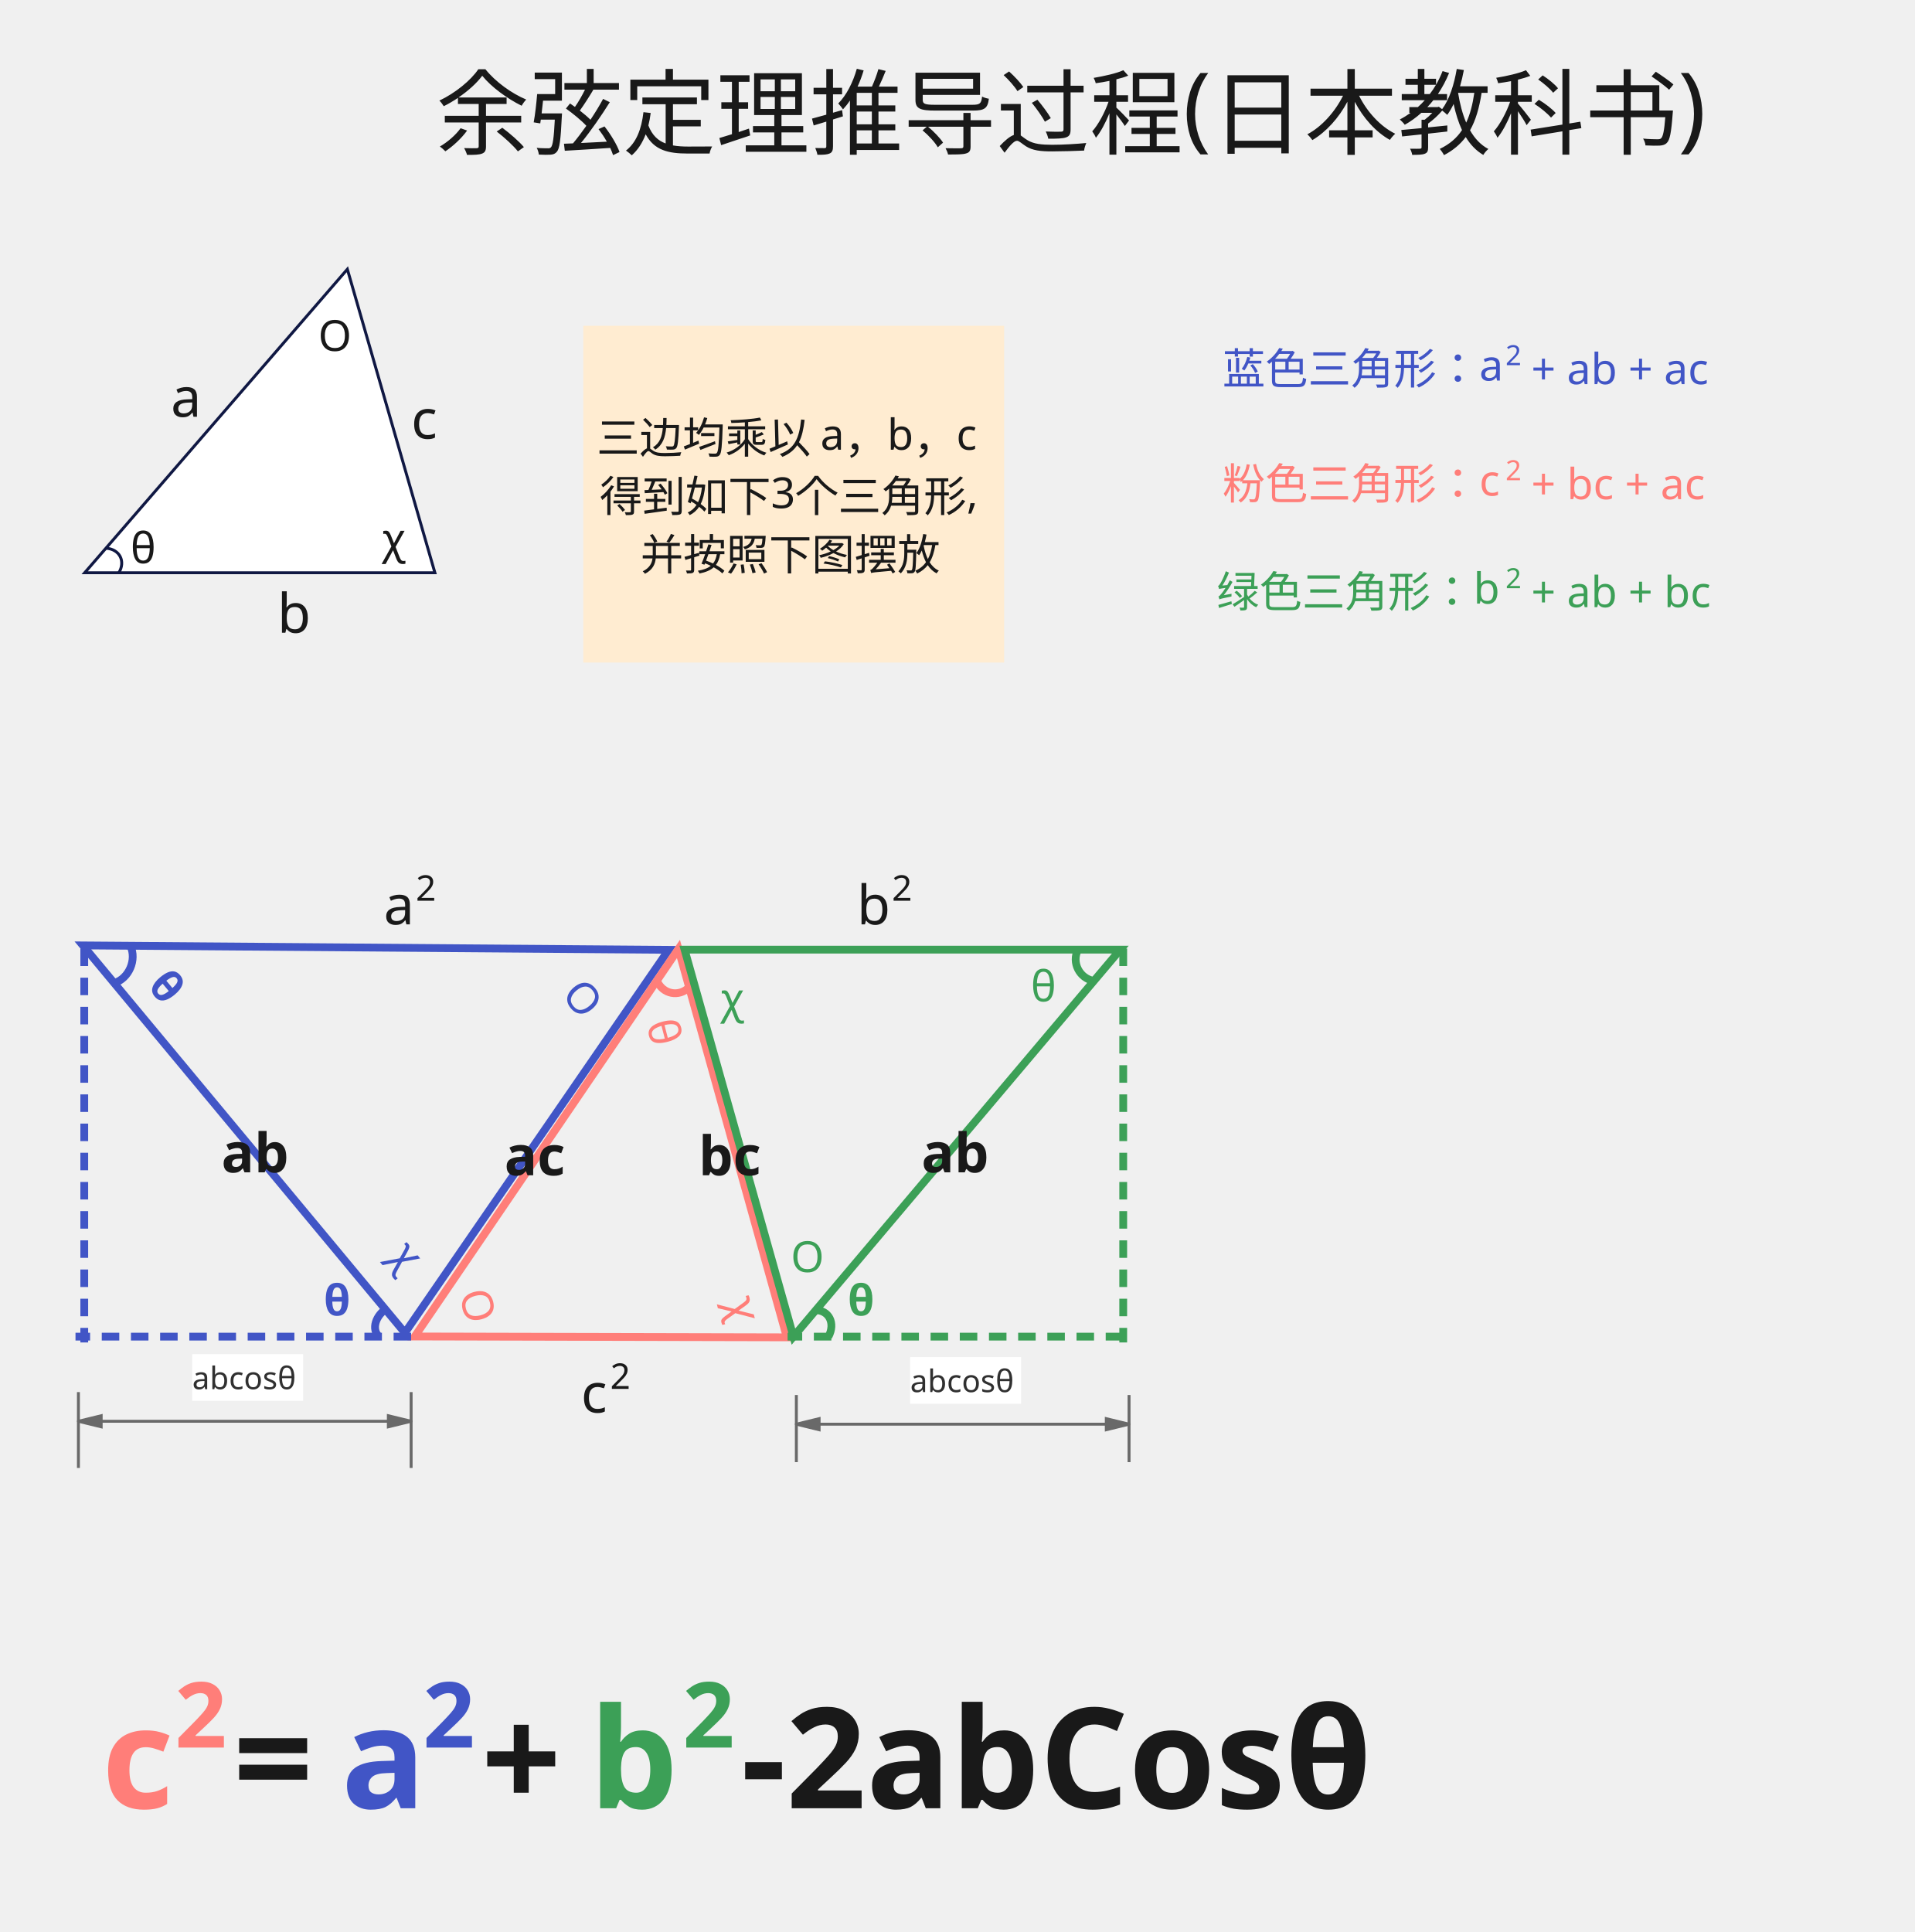
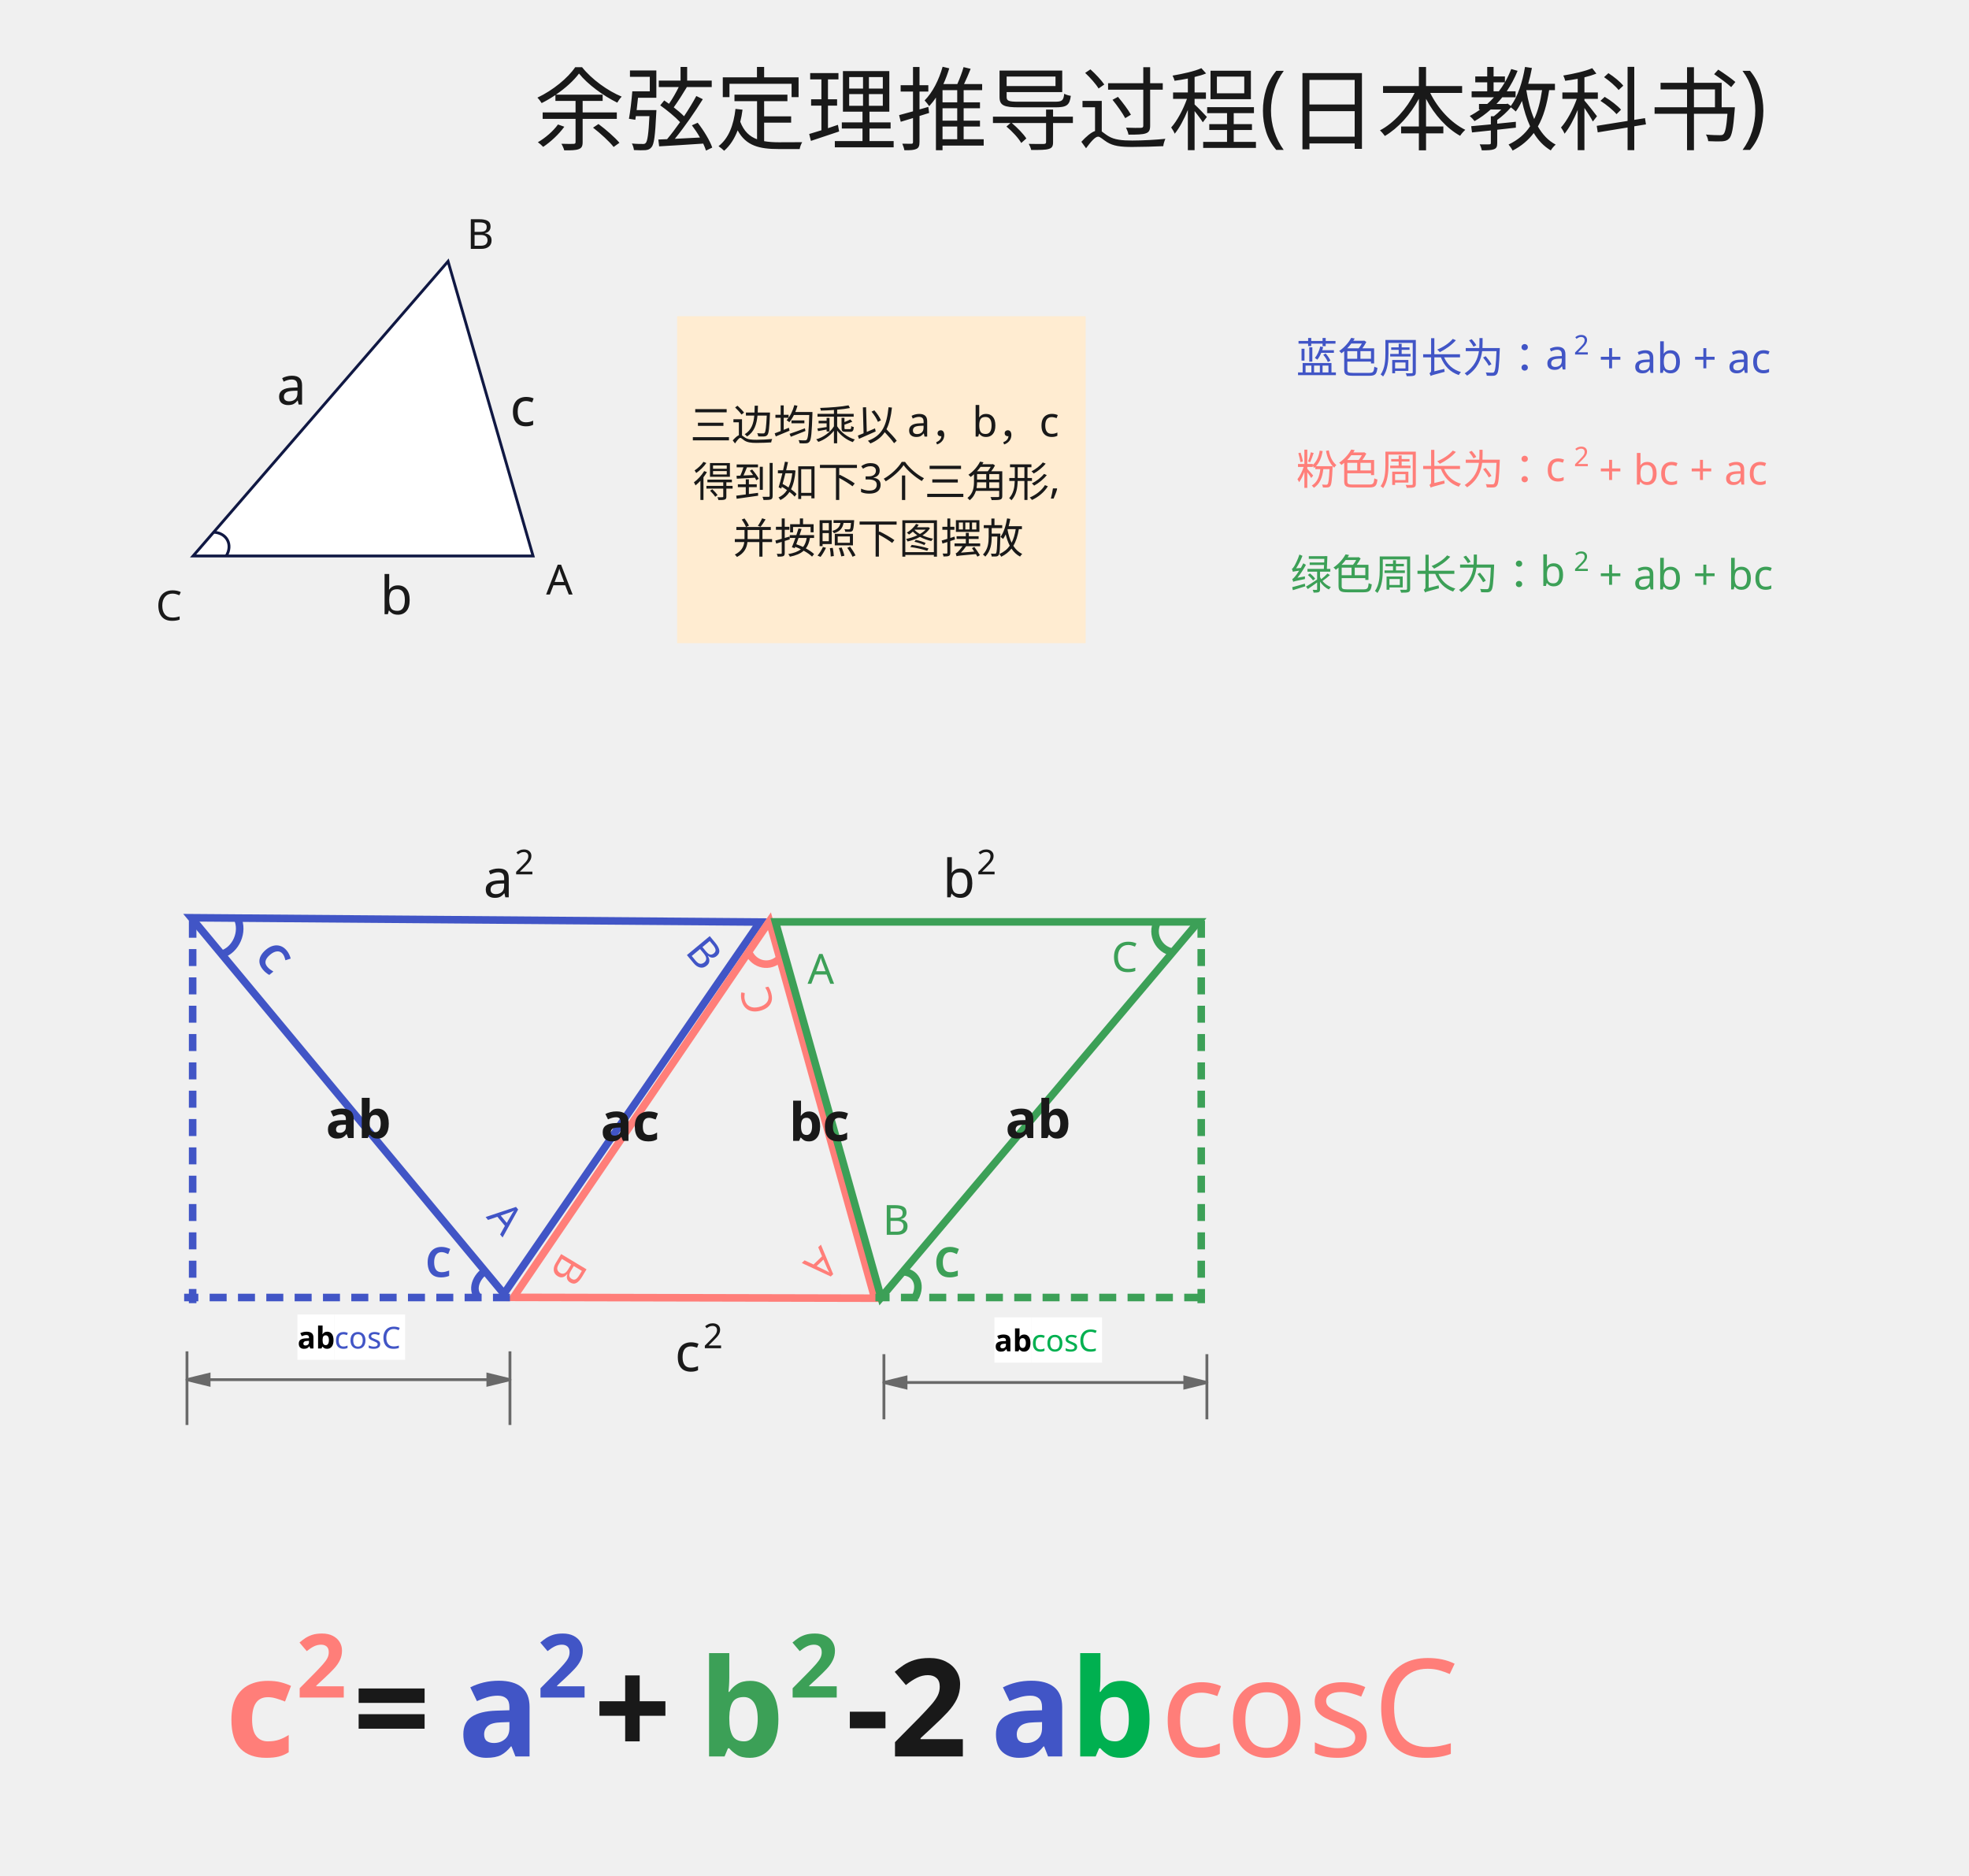
- <svg xmlns="http://www.w3.org/2000/svg" viewBox="0 0 656 662" height="662" width="656">
+ <svg xmlns="http://www.w3.org/2000/svg" viewBox="0 0 695 662" width="695" height="662">
  <defs />
-   <g transform="translate(-67.13,-52.00)">
+   <g transform="translate(-28.00,-52.00)">
    <g id="group1" transform="matrix(0.64,0.77,-0.77,0.64,213.5,277.9)">
-       <path stroke-width="2.667" fill="none" id="shape2" stroke="#4155c6" d="M172.4,153.2L129.3,.0L.0,153.2L172.4,153.2z" />
-       <path stroke-width="2.667" fill="none" id="shape3" transform="matrix(0.45,0.89,-0.89,0.45,10.5,140.8)" stroke="#4155c6" d="M.0,.0C3.5,-4.0,10.5,-4.0,13.9,.0" />
+       <path fill="none" d="M172.4,153.2L129.3,.0L.0,153.2L172.4,153.2z" stroke-width="2.667" id="shape2" stroke="#4155c6" />
+       <path fill="none" d="M.0,.0C3.5,-4.0,10.5,-4.0,13.9,.0" stroke-width="2.667" id="shape3" transform="matrix(0.45,0.89,-0.89,0.45,10.5,140.8)" stroke="#4155c6" />
      <g id="shape4" transform="translate(20.53,125.85)">
-         <text xml:space="preserve" style="fill:#4155c6;font-family:微软雅黑;font-size:11.00pt;font-weight:bold">
-           <tspan x="4.1" y="19.5">θ</tspan>
-         </text>
-       </g>
-       <g id="shape5" transform="translate(114.95,22.09)">
-         <text xml:space="preserve" style="fill:#4155c6;font-family:微软雅黑;font-size:11.00pt">
-           <tspan x="2.6" y="16.3">O</tspan>
+         <text style="fill:#4155c6;font-family:微软雅黑;font-size:11.00pt;font-weight:bold" xml:space="preserve">
+           <tspan x="4.1" y="19.5">C</tspan>
+         </text>
+       </g>
+       <g id="shape5" transform="translate(116.27,10.76)">
+         <text style="fill:#4155c6;font-family:微软雅黑;font-size:11.00pt" xml:space="preserve">
+           <tspan x="4.1" y="16.5">B</tspan>
        </text>
      </g>
      <g id="shape6" transform="translate(138.66,116.36)">
-         <text xml:space="preserve" style="fill:#4155c6;font-family:微软雅黑;font-size:11.00pt">
-           <tspan x="9.8" y="24.4">χ</tspan>
+         <text style="fill:#4155c6;font-family:微软雅黑;font-size:11.00pt" xml:space="preserve">
+           <tspan x="8.8" y="24.5">A</tspan>
        </text>
      </g>
    </g>
    <g id="group7" transform="matrix(0.25,0.97,0.97,-0.25,188.3,408.9)">
-       <path stroke-width="2.667" fill="none" id="shape8" transform="matrix(1.00,0.02,-0.02,1.00,-0.5,-7.0)" stroke="#ff7e79" d="M137.9,122.5L103.4,.0L.0,122.5L137.9,122.5z" />
-       <path stroke-width="2.667" fill="none" id="shape9" transform="matrix(0.43,0.90,-0.90,0.43,5.9,105.7)" stroke="#ff7e79" d="M.0,.0C2.8,-4.0,8.4,-4.0,11.1,.0" />
+       <path fill="none" d="M137.9,122.5L103.4,.0L.0,122.5L137.9,122.5z" stroke-width="2.667" id="shape8" transform="matrix(1.00,0.02,-0.02,1.00,-0.5,-7.0)" stroke="#ff7e79" />
+       <path fill="none" d="M.0,.0C2.8,-4.0,8.4,-4.0,11.1,.0" stroke-width="2.667" id="shape9" transform="matrix(0.43,0.90,-0.90,0.43,5.9,105.7)" stroke="#ff7e79" />
      <g id="shape10" transform="translate(15.39,92.64)">
-         <text transform="matrix(-1.00,0.00,0.00,1.00,14.6,0.0)" xml:space="preserve" style="fill:#ff7e79;font-family:微软雅黑;font-size:11.00pt">
-           <tspan x="2.3" y="16.9">θ</tspan>
-         </text>
-       </g>
-       <g id="shape11" transform="translate(90.88,9.67)">
-         <text transform="matrix(-1.00,0.00,0.00,1.00,13.8,0.0)" xml:space="preserve" style="fill:#ff7e79;font-family:微软雅黑;font-size:11.00pt">
-           <tspan x="0.9" y="14.2">O</tspan>
-         </text>
-       </g>
-       <g id="shape12" transform="translate(109.84,85.05)">
-         <text transform="matrix(-1.00,0.00,0.00,1.00,22.8,0.0)" xml:space="preserve" style="fill:#ff7e79;font-family:微软雅黑;font-size:11.00pt">
-           <tspan x="6.9" y="20.7">χ</tspan>
-         </text>
-       </g>
-     </g>
-     <path stroke-width="2.667" fill="none" id="shape13" transform="matrix(0.00,1.00,-1.00,0.00,96.0,377.0)" stroke="#4155c6" stroke-dasharray="6,4" d="M-0.0,-0.0L135.0,-0.0" />
-     <path stroke-width="2.667" fill="none" id="shape14" transform="matrix(-1.00,0.00,0.00,-1.00,208.0,510.0)" stroke="#4155c6" stroke-dasharray="6,4" d="M-0.0,-0.0L115.0,-0.0" />
-     <path stroke-width="2.667" fill="none" id="shape15" transform="matrix(-1.00,0.00,0.00,-1.00,452.0,510.0)" stroke="#3ca057" stroke-dasharray="6,4" d="M-0.0,-0.0L115.0,-0.0" />
-     <path stroke-width="2.667" fill="none" id="shape16" transform="matrix(0.00,1.00,-1.00,0.00,452.0,377.0)" stroke="#3ca057" stroke-dasharray="6,4" d="M-0.0,-0.0L135.0,-0.0" />
+         <text style="fill:#ff7e79;font-family:微软雅黑;font-size:11.00pt" transform="matrix(-1.00,0.00,0.00,1.00,14.6,0.0)" xml:space="preserve">
+           <tspan x="2.3" y="17.0">C</tspan>
+         </text>
+       </g>
+       <g id="shape11" transform="matrix(-0.70,0.71,-0.71,-0.70,109.6,18.2)">
+         <text style="fill:#ff7e79;font-family:微软雅黑;font-size:11.00pt" transform="matrix(-1.00,0.00,0.00,1.00,13.8,0.0)" xml:space="preserve">
+           <tspan x="2.4" y="14.5">B</tspan>
+         </text>
+       </g>
+       <g id="shape12" transform="matrix(-0.49,0.87,-0.87,-0.49,138.5,100.2)">
+         <text style="fill:#ff7e79;font-family:微软雅黑;font-size:11.00pt" transform="matrix(-1.00,0.00,0.00,1.00,22.8,0.0)" xml:space="preserve">
+           <tspan x="5.9" y="21.0">A</tspan>
+         </text>
+       </g>
+     </g>
+     <path fill="none" d="M-0.0,-0.0L135.0,-0.0" stroke-width="2.667" id="shape13" transform="matrix(0.00,1.00,-1.00,0.00,96.0,377.0)" stroke="#4155c6" stroke-dasharray="6,4" />
+     <path fill="none" d="M-0.0,-0.0L115.0,-0.0" stroke-width="2.667" id="shape14" transform="matrix(-1.00,0.00,0.00,-1.00,208.0,510.0)" stroke="#4155c6" stroke-dasharray="6,4" />
+     <path fill="none" d="M-0.0,-0.0L115.0,-0.0" stroke-width="2.667" id="shape15" transform="matrix(-1.00,0.00,0.00,-1.00,452.0,510.0)" stroke="#3ca057" stroke-dasharray="6,4" />
+     <path fill="none" d="M-0.0,-0.0L135.0,-0.0" stroke-width="2.667" id="shape16" transform="matrix(0.00,1.00,-1.00,0.00,452.0,377.0)" stroke="#3ca057" stroke-dasharray="6,4" />
    <g id="shape17" transform="translate(267.00,163.62)">
-       <path fill="#ffecd1" fill-rule="nonzero" d="M.0,.0L144.2,.0L144.2,115.4L.0,115.4L.0,.0z" />
-       <text xml:space="preserve" style="fill:#191919;font-family:微软雅黑;font-size:11.00pt">
+       <path fill="#ffecd1" d="M.0,.0L144.2,.0L144.2,115.4L.0,115.4L.0,.0z" fill-rule="nonzero" />
+       <text style="fill:#191919;font-family:微软雅黑;font-size:11.00pt" xml:space="preserve">
        <tspan x="4.6" y="43.7">三边均乘以 a，b，c </tspan>
        <tspan x="5.6" y="63.7">得到如下3个三角形, </tspan>
        <tspan x="19.6" y="83.7">并按照下图摆放</tspan>
      </text>
    </g>
    <g id="shape18" transform="translate(147.60,340.74)">
-       <text xml:space="preserve" style="fill:#191919;font-family:微软雅黑;font-size:14.00pt">
+       <text style="fill:#191919;font-family:微软雅黑;font-size:14.00pt" xml:space="preserve">
        <tspan x="51.0" y="28.0">a</tspan>
-         <tspan textLength="7.0" x="62.0" y="19.9" style="font-size:9.10pt">2</tspan>
+         <tspan x="62.0" textLength="7.0" y="19.9" style="font-size:9.10pt">2</tspan>
      </text>
    </g>
    <g id="shape19" transform="translate(137.87,425.71)">
-       <text xml:space="preserve" style="fill:#191919;font-family:微软雅黑;font-size:14.00pt;font-weight:bold">
+       <text style="fill:#191919;font-family:微软雅黑;font-size:14.00pt;font-weight:bold" xml:space="preserve">
        <tspan x="5.1" y="28.0">ab</tspan>
      </text>
    </g>
    <g id="shape20" transform="translate(233.35,426.71)">
-       <text xml:space="preserve" style="fill:#191919;font-family:微软雅黑;font-size:14.00pt;font-weight:bold">
+       <text style="fill:#191919;font-family:微软雅黑;font-size:14.00pt;font-weight:bold" xml:space="preserve">
        <tspan x="6.6" y="28.0">ac</tspan>
      </text>
    </g>
    <g id="shape21" transform="translate(214.71,508.00)">
-       <text xml:space="preserve" style="fill:#191919;font-family:微软雅黑;font-size:14.00pt">
+       <text style="fill:#191919;font-family:微软雅黑;font-size:14.00pt" xml:space="preserve">
        <tspan x="51.5" y="28.0">c</tspan>
-         <tspan textLength="7.0" x="61.5" y="19.9" style="font-size:9.10pt">2</tspan>
+         <tspan x="61.5" textLength="7.0" y="19.9" style="font-size:9.10pt">2</tspan>
      </text>
    </g>
    <g id="shape22" transform="translate(353.54,340.74)">
-       <text xml:space="preserve" style="fill:#191919;font-family:微软雅黑;font-size:14.00pt">
+       <text style="fill:#191919;font-family:微软雅黑;font-size:14.00pt" xml:space="preserve">
        <tspan x="7.2" y="28.0">b</tspan>
-         <tspan textLength="7.0" x="19.2" y="19.9" style="font-size:9.10pt">2</tspan>
+         <tspan x="19.2" textLength="7.0" y="19.9" style="font-size:9.10pt">2</tspan>
      </text>
    </g>
    <g id="group23" transform="translate(96.15,144.25)">
      <g id="shape24" transform="translate(104.06,37.25)">
-         <text xml:space="preserve" style="fill:#191919;font-family:微软雅黑;font-size:14.00pt">
+         <text style="fill:#191919;font-family:微软雅黑;font-size:14.00pt" xml:space="preserve">
          <tspan x="7.8" y="20.8">c</tspan>
        </text>
      </g>
      <g id="group25">
        <g id="shape26" transform="translate(10.50,25.25)">
-           <text xml:space="preserve" style="fill:#191919;font-family:微软雅黑;font-size:14.00pt">
+           <text style="fill:#191919;font-family:微软雅黑;font-size:14.00pt" xml:space="preserve">
            <tspan x="19.0" y="25.3">a</tspan>
          </text>
        </g>
        <g id="shape27" transform="translate(47.50,99.25)">
-           <text xml:space="preserve" style="fill:#191919;font-family:微软雅黑;font-size:14.00pt">
+           <text style="fill:#191919;font-family:微软雅黑;font-size:14.00pt" xml:space="preserve">
            <tspan x="18.5" y="25.3">b</tspan>
          </text>
        </g>
        <g id="group28">
-           <path fill="#ffffff" stroke-width="1" fill-rule="nonzero" id="shape29" stroke="#101843" d="M120.0,104.0L90.0,.0L.0,104.0L120.0,104.0z" />
-           <path stroke-width="1" fill="none" id="shape30" transform="matrix(0.46,0.89,-0.89,0.46,7.3,95.6)" stroke="#101843" d="M.0,.0C2.4,-4.0,7.1,-4.0,9.5,.0" />
-           <g id="shape31" transform="translate(14.29,85.44)">
-             <text xml:space="preserve" style="fill:#191919;font-family:微软雅黑;font-size:11.00pt">
-               <tspan x="1.4" y="15.3">θ</tspan>
-             </text>
-           </g>
-           <g id="shape32" transform="translate(80.00,15.00)">
-             <text xml:space="preserve" style="fill:#191919;font-family:微软雅黑;font-size:11.00pt">
-               <tspan x="0.0" y="13.0">O</tspan>
-             </text>
-           </g>
-           <g id="shape33" transform="translate(96.50,79.00)">
-             <text xml:space="preserve" style="fill:#191919;font-family:微软雅黑;font-size:11.00pt">
-               <tspan x="5.4" y="18.5">χ</tspan>
-             </text>
-           </g>
+           <path fill="#ffffff" d="M120.0,104.0L90.0,.0L.0,104.0L120.0,104.0z" stroke-width="1" fill-rule="nonzero" id="shape29" stroke="#101843" />
+           <path fill="none" d="M.0,.0C2.4,-4.0,7.1,-4.0,9.5,.0" stroke-width="1" id="shape30" transform="matrix(0.46,0.89,-0.89,0.46,7.3,95.6)" stroke="#101843" />
        </g>
      </g>
    </g>
-     <path stroke-width="2.667" fill="none" id="shape34" transform="matrix(0.29,-0.96,0.96,0.29,197.0,510.0)" stroke="#4155c6" d="M.0,.0C1.6,-3.3,6.7,-3.3,10.3,.0" />
-     <g id="group35" transform="matrix(-1.00,-0.00,0.00,-1.00,451.0,510.0)">
-       <path stroke-width="2.667" fill="none" id="shape36" stroke="#3ca057" d="M149.3,132.6L112.0,.0L.0,132.6L149.3,132.6z" />
-       <path stroke-width="2.667" fill="none" id="shape37" transform="matrix(0.45,0.89,-0.89,0.45,9.1,121.9)" stroke="#3ca057" d="M.0,.0C3.0,-4.0,9.1,-4.0,12.0,.0" />
-       <g id="shape38" transform="translate(17.78,108.97)">
-         <text transform="matrix(-1.00,0.00,0.00,-1.00,15.8,23.7)" xml:space="preserve" style="fill:#3ca057;font-family:微软雅黑;font-size:11.00pt">
-           <tspan x="2.9" y="17.8">θ</tspan>
-         </text>
-       </g>
-       <g id="shape39" transform="translate(99.52,19.13)">
-         <text transform="matrix(-1.00,0.00,0.00,-1.00,14.9,17.9)" xml:space="preserve" style="fill:#3ca057;font-family:微软雅黑;font-size:11.00pt">
-           <tspan x="1.5" y="14.9">O</tspan>
-         </text>
-       </g>
-       <g id="shape40" transform="translate(120.05,100.75)">
-         <text transform="matrix(-1.00,0.00,0.00,-1.00,24.7,31.9)" xml:space="preserve" style="fill:#3ca057;font-family:微软雅黑;font-size:11.00pt">
-           <tspan x="7.8" y="21.9">χ</tspan>
-         </text>
-       </g>
-     </g>
-     <path stroke-width="2.667" fill="none" id="shape41" transform="matrix(-0.45,-0.89,0.89,-0.45,351.0,510.0)" stroke="#3ca057" d="M.0,.0C3.0,4.3,8.1,4.3,10.2,.0" />
-     <g id="shape42" transform="translate(258.00,426.71)">
-       <text xml:space="preserve" style="fill:#191919;font-family:微软雅黑;font-size:14.00pt;font-weight:bold">
+     <path fill="none" d="M.0,.0C1.6,-3.3,6.7,-3.3,10.3,.0" stroke-width="2.667" id="shape31" transform="matrix(0.29,-0.96,0.96,0.29,197.0,510.0)" stroke="#4155c6" />
+     <g id="group32" transform="matrix(-1.00,-0.00,0.00,-1.00,451.0,510.0)">
+       <path fill="none" d="M149.3,132.6L112.0,.0L.0,132.6L149.3,132.6z" stroke-width="2.667" id="shape33" stroke="#3ca057" />
+       <path fill="none" d="M.0,.0C3.0,-4.0,9.1,-4.0,12.0,.0" stroke-width="2.667" id="shape34" transform="matrix(0.45,0.89,-0.89,0.45,9.1,121.9)" stroke="#3ca057" />
+       <g id="shape35" transform="translate(17.78,108.97)">
+         <text style="fill:#3ca057;font-family:微软雅黑;font-size:11.00pt" transform="matrix(-1.00,0.00,0.00,-1.00,15.8,24.0)" xml:space="preserve">
+           <tspan x="2.9" y="18.0">C</tspan>
+         </text>
+       </g>
+       <g id="shape36" transform="translate(99.52,19.13)">
+         <text style="fill:#3ca057;font-family:微软雅黑;font-size:11.00pt" transform="matrix(-1.00,0.00,0.00,-1.00,14.9,18.0)" xml:space="preserve">
+           <tspan x="3.0" y="15.0">B</tspan>
+         </text>
+       </g>
+       <g id="shape37" transform="translate(120.05,100.75)">
+         <text style="fill:#3ca057;font-family:微软雅黑;font-size:11.00pt" transform="matrix(-1.00,0.00,0.00,-1.00,24.7,32.0)" xml:space="preserve">
+           <tspan x="6.8" y="22.0">A</tspan>
+         </text>
+       </g>
+     </g>
+     <path fill="none" d="M.0,.0C3.0,4.3,8.1,4.3,10.2,.0" stroke-width="2.667" id="shape38" transform="matrix(-0.45,-0.89,0.89,-0.45,351.0,510.0)" stroke="#3ca057" />
+     <g id="shape39" transform="translate(258.00,426.71)">
+       <text style="fill:#191919;font-family:微软雅黑;font-size:14.00pt;font-weight:bold" xml:space="preserve">
        <tspan x="48.5" y="28.0">bc</tspan>
      </text>
    </g>
-     <g id="shape43" transform="translate(377.75,425.71)">
-       <text xml:space="preserve" style="fill:#191919;font-family:微软雅黑;font-size:14.00pt;font-weight:bold">
+     <g id="shape40" transform="translate(377.75,425.71)">
+       <text style="fill:#191919;font-family:微软雅黑;font-size:14.00pt;font-weight:bold" xml:space="preserve">
        <tspan x="5.1" y="28.0">ab</tspan>
      </text>
    </g>
-     <g id="shape44" transform="translate(174.00,483.26)">
-       <text xml:space="preserve" style="fill:#4155c6;font-family:微软雅黑;font-size:11.00pt;font-weight:bold">
-         <tspan x="4.1" y="19.5">θ</tspan>
-       </text>
-     </g>
-     <g id="shape45" transform="translate(353.54,483.26)">
-       <text xml:space="preserve" style="fill:#3ca057;font-family:微软雅黑;font-size:11.00pt;font-weight:bold">
-         <tspan x="4.1" y="19.5">θ</tspan>
-       </text>
-     </g>
-     <g id="shape46" transform="translate(94.00,567.00)">
-       <path stroke-width="1" fill="none" stroke="#696969" d="M.0,-38.0L.0,-12.0L.0,-38.0zM114.0,-38.0L114.0,-12.0L114.0,-38.0zM106.2,-28.0L7.8,-28.0" />
-       <path stroke-width="1" fill="#696969" stroke-linecap="round" stroke="#696969" d="M114.0,-28.0L106.2,-29.9L106.2,-26.1L114.0,-28.0" />
-       <path stroke-width="1" fill="#696969" stroke-linecap="round" stroke="#696969" d="M.0,-28.0L7.8,-26.1L7.8,-29.9L.0,-28.0" />
-       <rect fill="#ffffff" x="39.0" height="16.0" y="-51.0" width="38.0" />
-       <text xml:space="preserve" style="fill:#303030;font-family:微软雅黑;font-size:8.00pt">
-         <tspan x="39.0" y="-39.0">abcosθ</tspan>
-       </text>
-     </g>
-     <g id="shape47" transform="translate(340.00,565.00)">
-       <path stroke-width="1" fill="none" stroke="#696969" d="M.0,-35.0L.0,-12.0L.0,-35.0zM114.0,-35.0L114.0,-12.0L114.0,-35.0zM106.2,-25.0L7.8,-25.0" />
-       <path stroke-width="1" fill="#696969" stroke-linecap="round" stroke="#696969" d="M114.0,-25.0L106.2,-26.9L106.2,-23.1L114.0,-25.0" />
-       <path stroke-width="1" fill="#696969" stroke-linecap="round" stroke="#696969" d="M.0,-25.0L7.8,-23.1L7.8,-26.9L.0,-25.0" />
-       <rect fill="#ffffff" x="39.0" height="16.0" y="-48.0" width="38.0" />
-       <text xml:space="preserve" style="fill:#303030;font-family:微软雅黑;font-size:8.00pt">
-         <tspan x="39.0" y="-36.0">abcosθ</tspan>
-       </text>
-     </g>
-     <g id="shape48" transform="translate(82.13,591.00)">
-       <text xml:space="preserve" style="fill:#191919;font-family:微软雅黑;font-size:36.00pt;font-weight:bold">
-         <tspan x="19.9" y="80.6" style="fill:#ff7e79">c</tspan>
-         <tspan textLength="20.0" x="44.9" y="59.8" style="fill:#ff7e79;font-size:23.40pt">2</tspan>
-         <tspan textLength="37.0" x="64.9" y="80.6">=</tspan>
-         <tspan x="101.9" style="fill:#4155c6">a</tspan>
-         <tspan textLength="20.0" x="129.9" y="59.8" style="fill:#4155c6;font-size:23.40pt">2</tspan>
-         <tspan textLength="37.0" x="149.9" y="80.6">+</tspan>
-         <tspan x="186.9" style="fill:#3ca057">b</tspan>
-         <tspan textLength="20.0" x="218.9" y="59.8" style="fill:#3ca057;font-size:23.40pt">2</tspan>
-         <tspan textLength="231.0" x="238.9" y="80.6">-2abCosθ</tspan>
-       </text>
-     </g>
-     <g id="shape49" transform="translate(147.60,52.00)">
-       <text xml:space="preserve" style="fill:#191919;font-family:微软雅黑;font-size:24.00pt">
+     <g id="shape41" transform="translate(174.00,483.26)">
+       <text style="fill:#4155c6;font-family:微软雅黑;font-size:11.00pt;font-weight:bold" xml:space="preserve">
+         <tspan x="4.1" y="19.5">C</tspan>
+       </text>
+     </g>
+     <g id="shape42" transform="translate(353.54,483.26)">
+       <text style="fill:#3ca057;font-family:微软雅黑;font-size:11.00pt;font-weight:bold" xml:space="preserve">
+         <tspan x="4.1" y="19.5">C</tspan>
+       </text>
+     </g>
+     <g id="shape43" transform="translate(94.00,567.00)">
+       <path fill="none" d="M.0,-38.0L.0,-12.0L.0,-38.0zM114.0,-38.0L114.0,-12.0L114.0,-38.0zM106.2,-28.0L7.8,-28.0" stroke-width="1" stroke="#696969" />
+       <path fill="#696969" d="M114.0,-28.0L106.2,-29.9L106.2,-26.1L114.0,-28.0" stroke-width="1" stroke-linecap="round" stroke="#696969" />
+       <path fill="#696969" d="M.0,-28.0L7.8,-26.1L7.8,-29.9L.0,-28.0" stroke-width="1" stroke-linecap="round" stroke="#696969" />
+       <rect x="39.0" fill="#ffffff" y="-51.0" width="13.0" height="16.0" />
+       <rect x="52.0" fill="#ffffff" y="-51.0" width="25.0" height="16.0" />
+       <text style="fill:#4155c6;font-family:微软雅黑;font-size:8.00pt;font-weight:bold" xml:space="preserve">
+         <tspan x="39.0" y="-39.0" style="fill:#000000">ab</tspan>
+         <tspan x="52.0" style="font-weight:normal">cosC</tspan>
+       </text>
+     </g>
+     <g id="shape44" transform="translate(340.00,565.00)">
+       <path fill="none" d="M.0,-35.0L.0,-12.0L.0,-35.0zM114.0,-35.0L114.0,-12.0L114.0,-35.0zM106.2,-25.0L7.8,-25.0" stroke-width="1" stroke="#696969" />
+       <path fill="#696969" d="M114.0,-25.0L106.2,-26.9L106.2,-23.1L114.0,-25.0" stroke-width="1" stroke-linecap="round" stroke="#696969" />
+       <path fill="#696969" d="M.0,-25.0L7.8,-23.1L7.8,-26.9L.0,-25.0" stroke-width="1" stroke-linecap="round" stroke="#696969" />
+       <rect x="39.0" fill="#ffffff" y="-48.0" width="13.0" height="16.0" />
+       <rect x="52.0" fill="#ffffff" y="-48.0" width="25.0" height="16.0" />
+       <text style="fill:#00b050;font-family:微软雅黑;font-size:8.00pt;font-weight:bold" xml:space="preserve">
+         <tspan x="39.0" y="-36.0" style="fill:#000000">ab</tspan>
+         <tspan x="52.0" style="font-weight:normal">cosC</tspan>
+       </text>
+     </g>
+     <g id="shape45" transform="translate(82.13,591.00)">
+       <text style="fill:#191919;font-family:微软雅黑;font-size:36.00pt;font-weight:bold" xml:space="preserve">
+         <tspan x="25.4" y="81.0" style="fill:#ff7e79">c</tspan>
+         <tspan x="50.4" textLength="20.0" y="60.2" style="fill:#ff7e79;font-size:23.40pt">2</tspan>
+         <tspan x="70.4" textLength="37.0" y="81.0">=</tspan>
+         <tspan x="107.4" style="fill:#4155c6">a</tspan>
+         <tspan x="135.4" textLength="20.0" y="60.2" style="fill:#4155c6;font-size:23.40pt">2</tspan>
+         <tspan x="155.4" textLength="37.0" y="81.0">+</tspan>
+         <tspan x="192.4" style="fill:#3ca057">b</tspan>
+         <tspan x="224.4" textLength="20.0" y="60.2" style="fill:#3ca057;font-size:23.40pt">2</tspan>
+         <tspan x="244.4" textLength="51.0" y="81.0">-2</tspan>
+         <tspan x="295.4" style="fill:#4155c6">a</tspan>
+         <tspan x="323.4" style="fill:#00b050">b</tspan>
+         <tspan x="355.4" style="fill:#ff7e79;font-weight:normal">cosC</tspan>
+       </text>
+     </g>
+     <g id="shape46" transform="translate(147.60,52.00)">
+       <text style="fill:#191919;font-family:微软雅黑;font-size:24.00pt" xml:space="preserve">
        <tspan x="68.9" y="50.5">余弦定理推导过程(日本教科书)</tspan>
      </text>
    </g>
-     <g id="shape50" transform="translate(473.00,163.63)">
-       <text xml:space="preserve" style="fill:#4155c6;font-family:微软雅黑;font-size:11.00pt">
-         <tspan x="13.0" y="20.0">蓝色三角形：a</tspan>
-         <tspan textLength="5.0" x="110.0" y="13.5" style="font-size:7.15pt">2</tspan>
-         <tspan textLength="72.0" x="115.0" y="20.0"> + ab + ac</tspan>
-       </text>
-     </g>
-     <g id="shape51" transform="translate(473.00,203.05)">
-       <text xml:space="preserve" style="fill:#ff7e79;font-family:微软雅黑;font-size:11.00pt">
-         <tspan x="13.0" y="20.0">粉色三角形：c</tspan>
-         <tspan textLength="5.0" x="110.0" y="13.5" style="font-size:7.15pt">2</tspan>
-         <tspan textLength="72.0" x="115.0" y="20.0"> + bc + ac</tspan>
-       </text>
-     </g>
-     <g id="shape52" transform="translate(473.00,240.05)">
-       <text xml:space="preserve" style="fill:#3ca057;font-family:微软雅黑;font-size:11.00pt">
-         <tspan x="11.0" y="20.0">绿色三角形：b</tspan>
-         <tspan textLength="5.0" x="110.0" y="13.5" style="font-size:7.15pt">2</tspan>
-         <tspan textLength="74.0" x="115.0" y="20.0"> + ab + bc</tspan>
+     <g id="shape47" transform="translate(473.00,163.63)">
+       <text style="fill:#4155c6;font-family:微软雅黑;font-size:11.00pt" xml:space="preserve">
+         <tspan x="12.5" y="20.0">蓝色周长为：a</tspan>
+         <tspan x="110.5" textLength="5.0" y="13.5" style="font-size:7.15pt">2</tspan>
+         <tspan x="115.5" textLength="72.0" y="20.0"> + ab + ac</tspan>
+       </text>
+     </g>
+     <g id="shape48" transform="translate(473.00,203.05)">
+       <text style="fill:#ff7e79;font-family:微软雅黑;font-size:11.00pt" xml:space="preserve">
+         <tspan x="12.5" y="20.0">粉色周长为：c</tspan>
+         <tspan x="110.5" textLength="5.0" y="13.5" style="font-size:7.15pt">2</tspan>
+         <tspan x="115.5" textLength="72.0" y="20.0"> + bc + ac</tspan>
+       </text>
+     </g>
+     <g id="shape49" transform="translate(473.00,240.05)">
+       <text style="fill:#3ca057;font-family:微软雅黑;font-size:11.00pt" xml:space="preserve">
+         <tspan x="10.5" y="20.0">绿色周长为：b</tspan>
+         <tspan x="110.5" textLength="5.0" y="13.5" style="font-size:7.15pt">2</tspan>
+         <tspan x="115.5" textLength="74.0" y="20.0"> + ab + bc</tspan>
+       </text>
+     </g>
+     <g id="shape50" transform="translate(28.00,251.00)">
+       <text style="fill:#191919;font-family:微软雅黑;font-size:11.00pt" xml:space="preserve">
+         <tspan x="55.0" y="20.0">C</tspan>
+       </text>
+     </g>
+     <g id="shape51" transform="translate(137.26,119.85)">
+       <text style="fill:#191919;font-family:微软雅黑;font-size:11.00pt" xml:space="preserve">
+         <tspan x="55.5" y="20.0">B</tspan>
+       </text>
+     </g>
+     <g id="shape52" transform="translate(166.26,241.85)">
+       <text style="fill:#191919;font-family:微软雅黑;font-size:11.00pt" xml:space="preserve">
+         <tspan x="54.5" y="20.0">A</tspan>
      </text>
    </g>
  </g>
</svg>
